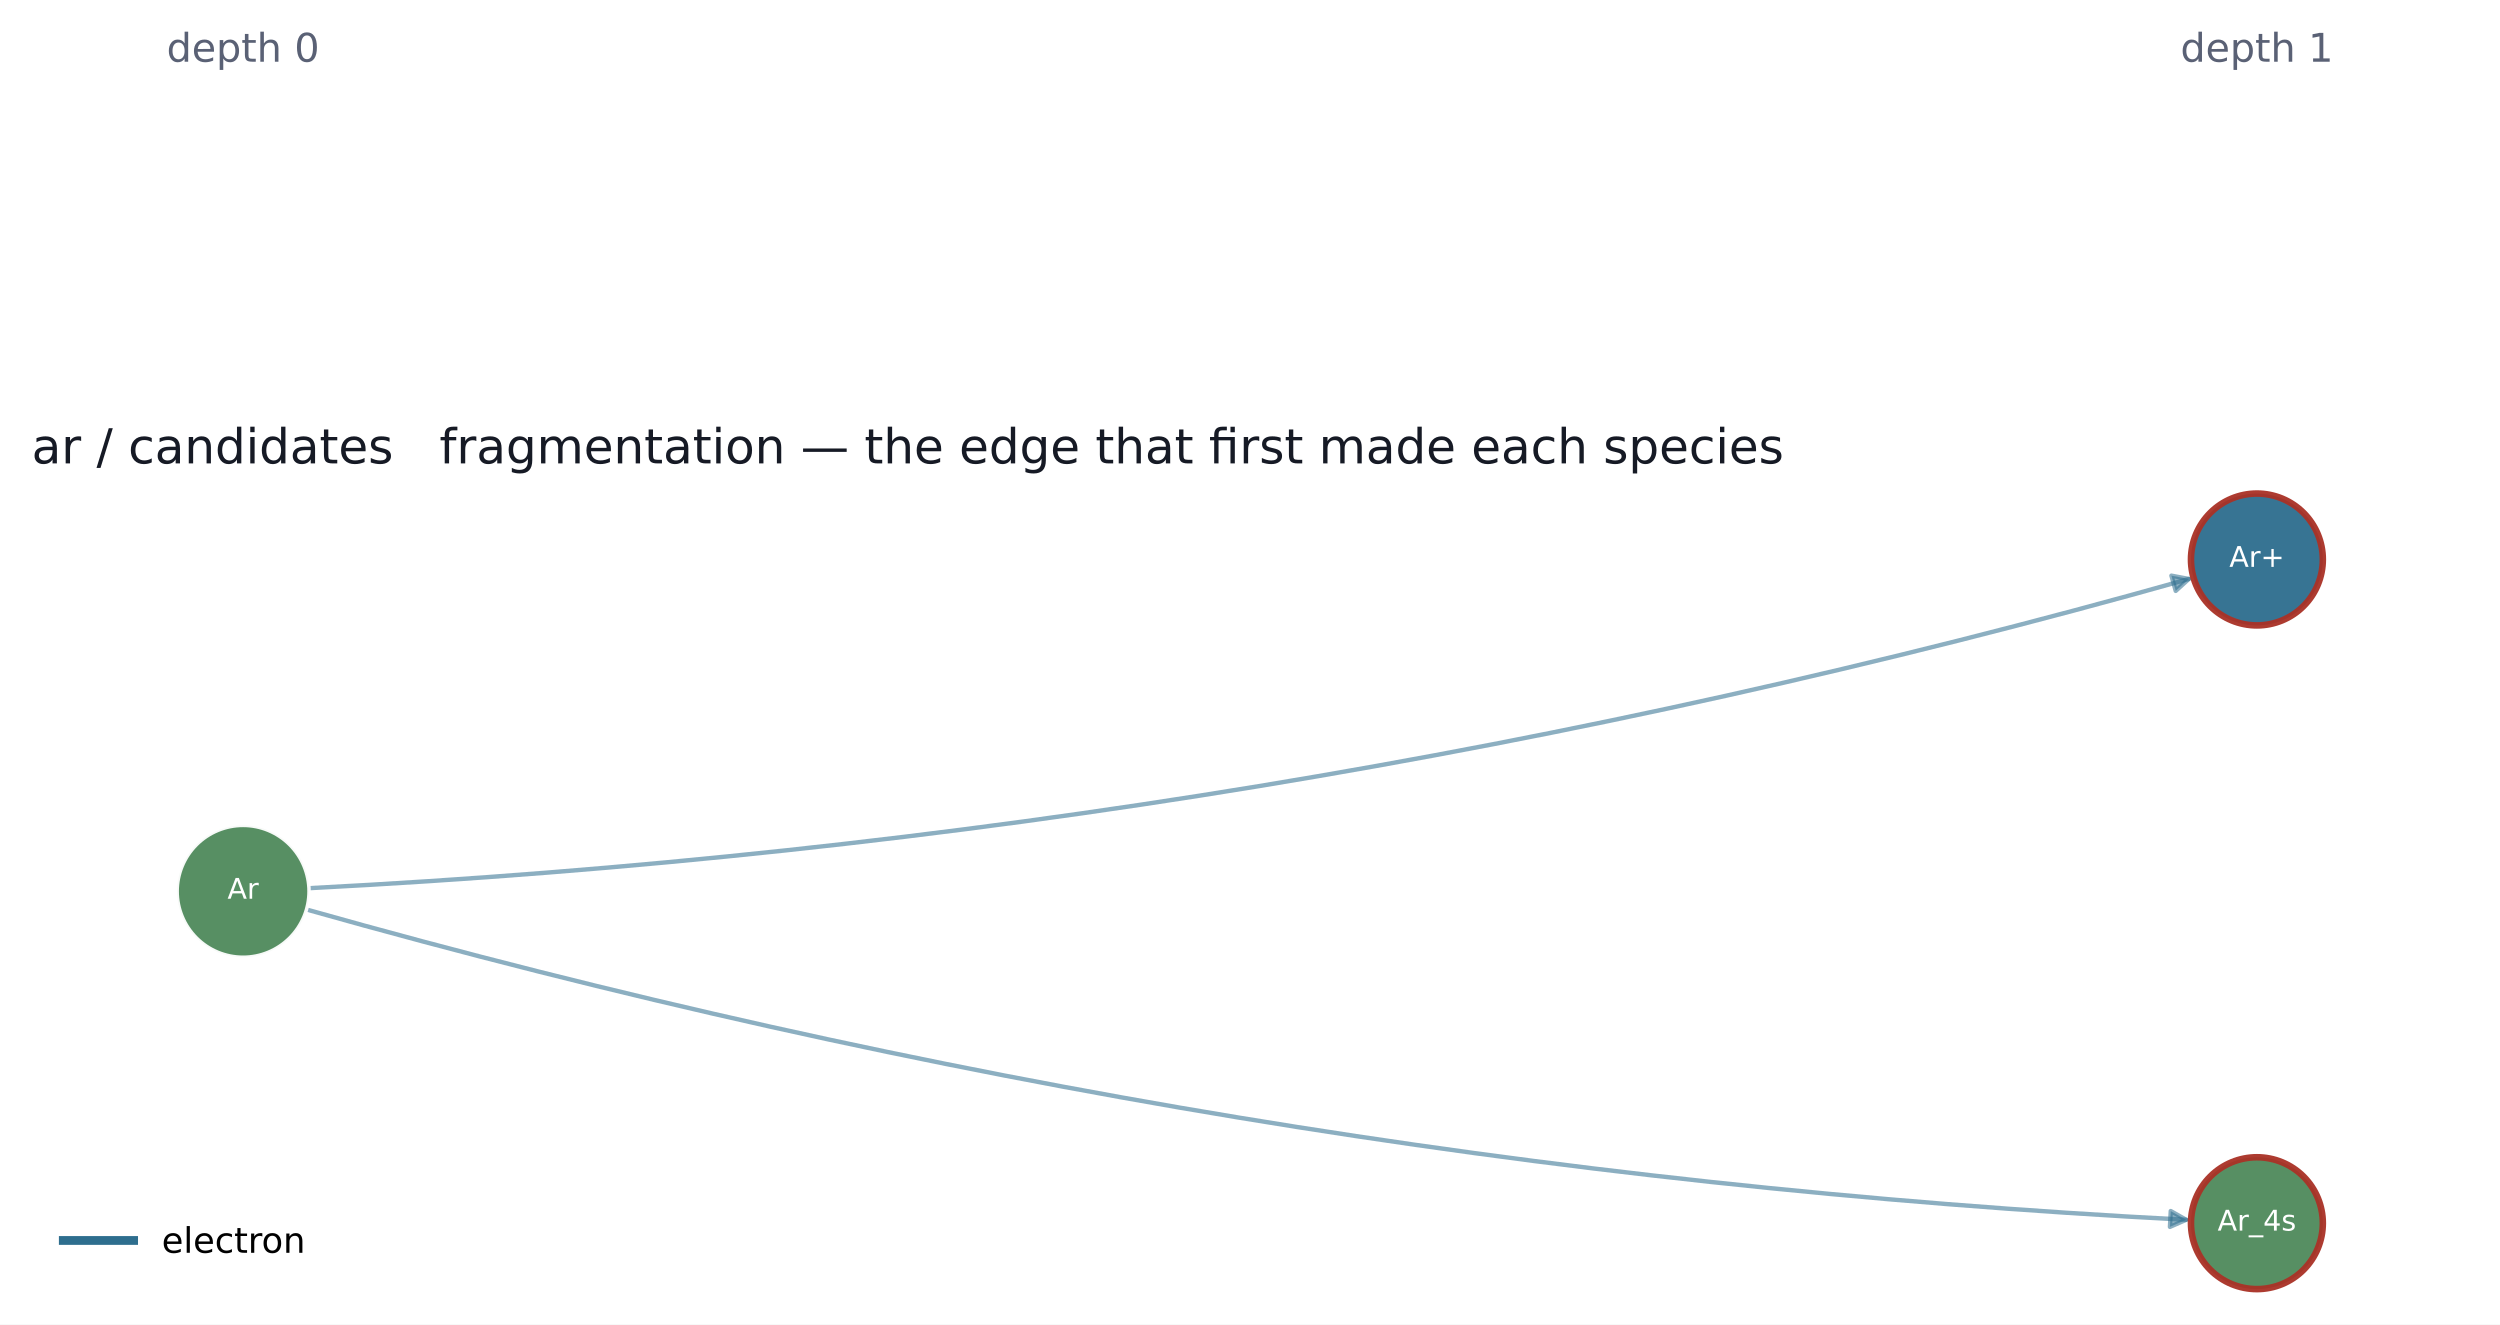
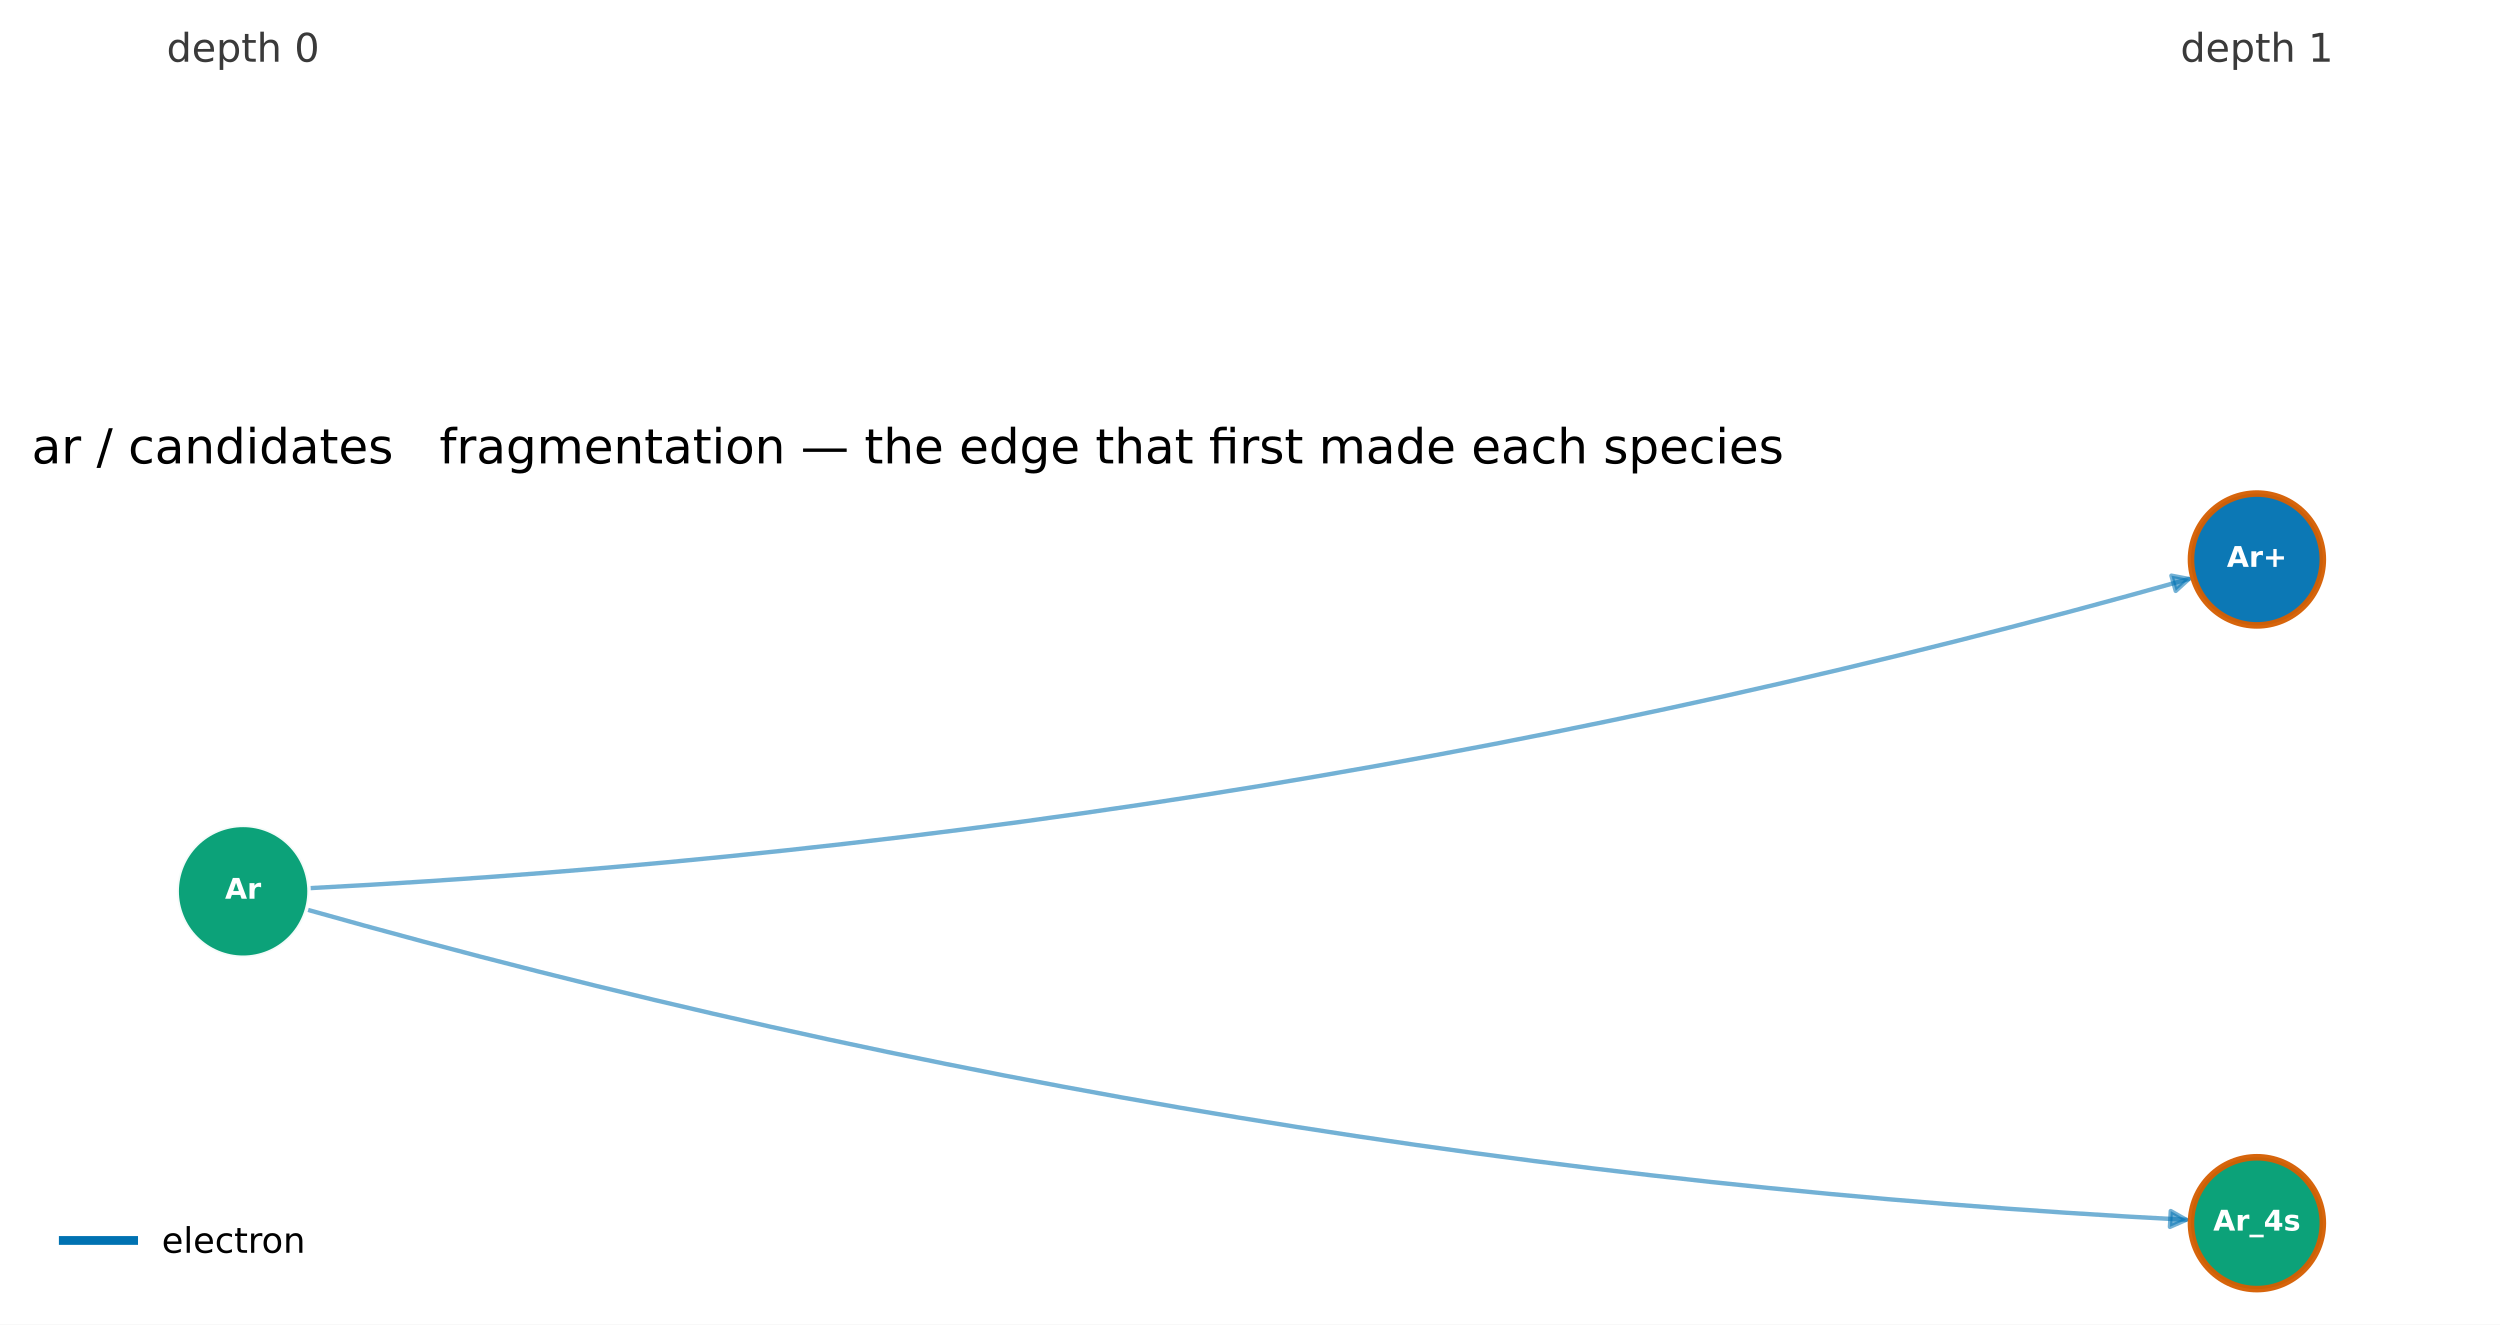
<svg xmlns="http://www.w3.org/2000/svg" xmlns:xlink="http://www.w3.org/1999/xlink" width="568.8pt" height="301.353pt" viewBox="0 0 568.8 301.353" version="1.1">
  <defs>
    <style type="text/css">*{stroke-linejoin: round; stroke-linecap: butt}</style>
  </defs>
  <g id="figure_1">
    <g id="patch_1">
      <path d="M 0 301.353  L 568.8 301.353  L 568.8 0  L 0 0  z " style="fill: #ffffff" />
    </g>
    <g id="axes_1">
      <g id="patch_2">
-         <path d="M 69.727 206.925  Q 280.15 266.33 497.392 277.525  " clip-path="url(#pffac4af036)" style="fill: none; stroke: #2e6e8e; stroke-opacity: 0.55; stroke-linecap: round" />
-         <path d="M 493.889 275.542  L 497.392 277.525  L 493.704 279.138  z " clip-path="url(#pffac4af036)" style="fill: #2e6e8e; fill-opacity: 0.55; stroke: #2e6e8e; stroke-opacity: 0.55; stroke-linecap: round" />
+         <path d="M 69.727 206.925  Q 280.15 266.33 497.392 277.525  " clip-path="url(#p463a6c3125)" style="fill: none; stroke: #0072b2; stroke-opacity: 0.55; stroke-linecap: round" />
+         <path d="M 493.889 275.542  L 497.392 277.525  L 493.704 279.138  z " clip-path="url(#p463a6c3125)" style="fill: #0072b2; fill-opacity: 0.55; stroke: #0072b2; stroke-opacity: 0.55; stroke-linecap: round" />
      </g>
      <g id="patch_3">
-         <path d="M 70.29 202.08  Q 288.648 190.828 497.995 131.726  " clip-path="url(#pffac4af036)" style="fill: none; stroke: #2e6e8e; stroke-opacity: 0.55; stroke-linecap: round" />
-         <path d="M 494.041 130.972  L 497.995 131.726  L 495.019 134.437  z " clip-path="url(#pffac4af036)" style="fill: #2e6e8e; fill-opacity: 0.55; stroke: #2e6e8e; stroke-opacity: 0.55; stroke-linecap: round" />
+         <path d="M 70.29 202.08  Q 288.648 190.828 497.995 131.726  " clip-path="url(#p463a6c3125)" style="fill: none; stroke: #0072b2; stroke-opacity: 0.55; stroke-linecap: round" />
+         <path d="M 494.041 130.972  L 497.995 131.726  L 495.019 134.437  z " clip-path="url(#p463a6c3125)" style="fill: #0072b2; fill-opacity: 0.55; stroke: #0072b2; stroke-opacity: 0.55; stroke-linecap: round" />
      </g>
      <g id="PathCollection_1">
        <defs>
-           <path id="C0_0_6a5d01394a" d="M 0 15  C 3.978 15 7.794 13.42 10.607 10.607  C 13.42 7.794 15 3.978 15 -0  C 15 -3.978 13.42 -7.794 10.607 -10.607  C 7.794 -13.42 3.978 -15 0 -15  C -3.978 -15 -7.794 -13.42 -10.607 -10.607  C -13.42 -7.794 -15 -3.978 -15 0  C -15 3.978 -13.42 7.794 -10.607 10.607  C -7.794 13.42 -3.978 15 0 15  z " />
+           <path id="C0_0_e25c665927" d="M 0 15  C 3.978 15 7.794 13.42 10.607 10.607  C 13.42 7.794 15 3.978 15 -0  C 15 -3.978 13.42 -7.794 10.607 -10.607  C 7.794 -13.42 3.978 -15 0 -15  C -3.978 -15 -7.794 -13.42 -10.607 -10.607  C -13.42 -7.794 -15 -3.978 -15 0  C -15 3.978 -13.42 7.794 -10.607 10.607  C -7.794 13.42 -3.978 15 0 15  z " />
        </defs>
-         <g clip-path="url(#pffac4af036)">
-           <use xlink:href="#C0_0_6a5d01394a" x="55.309" y="202.795" style="fill: #4f8a5c; fill-opacity: 0.95; stroke: #ffffff; stroke-opacity: 0.95; stroke-width: 0.8" />
-         </g>
-         <g clip-path="url(#pffac4af036)">
-           <use xlink:href="#C0_0_6a5d01394a" x="513.491" y="127.293" style="fill: #2e6e8e; fill-opacity: 0.95; stroke: #a93226; stroke-opacity: 0.95; stroke-width: 1.5" />
-         </g>
-         <g clip-path="url(#pffac4af036)">
-           <use xlink:href="#C0_0_6a5d01394a" x="513.491" y="278.298" style="fill: #4f8a5c; fill-opacity: 0.95; stroke: #a93226; stroke-opacity: 0.95; stroke-width: 1.5" />
+         <g clip-path="url(#p463a6c3125)">
+           <use xlink:href="#C0_0_e25c665927" x="55.309" y="202.795" style="fill: #009e73; fill-opacity: 0.95; stroke: #ffffff; stroke-opacity: 0.95; stroke-width: 0.8" />
+         </g>
+         <g clip-path="url(#p463a6c3125)">
+           <use xlink:href="#C0_0_e25c665927" x="513.491" y="127.293" style="fill: #0072b2; fill-opacity: 0.95; stroke: #d55e00; stroke-opacity: 0.95; stroke-width: 1.5" />
+         </g>
+         <g clip-path="url(#p463a6c3125)">
+           <use xlink:href="#C0_0_e25c665927" x="513.491" y="278.298" style="fill: #009e73; fill-opacity: 0.95; stroke: #d55e00; stroke-opacity: 0.95; stroke-width: 1.5" />
        </g>
      </g>
      <g id="text_1">
-         <g clip-path="url(#pffac4af036)">
-           <g style="fill: #ffffff" transform="translate(51.74983 204.4836) scale(0.065 -0.065)">
-             <defs>
-               <path id="DejaVuSans-24" d="M 2188 4044  L 1331 1722  L 3047 1722  L 2188 4044  z M 1831 4666  L 2547 4666  L 4325 0  L 3669 0  L 3244 1197  L 1141 1197  L 716 0  L 50 0  L 1831 4666  z " transform="scale(0.015625)" />
-               <path id="DejaVuSans-55" d="M 2631 2963  Q 2534 3019 2420 3045  Q 2306 3072 2169 3072  Q 1681 3072 1420 2755  Q 1159 2438 1159 1844  L 1159 0  L 581 0  L 581 3500  L 1159 3500  L 1159 2956  Q 1341 3275 1631 3429  Q 1922 3584 2338 3584  Q 2397 3584 2469 3576  Q 2541 3569 2628 3553  L 2631 2963  z " transform="scale(0.015625)" />
-             </defs>
-             <use xlink:href="#DejaVuSans-24" />
-             <use xlink:href="#DejaVuSans-55" transform="translate(68.40625 0)" />
+         <g clip-path="url(#p463a6c3125)">
+           <g style="fill: #ffffff" transform="translate(51.19124 204.4836) scale(0.065 -0.065)">
+             <defs>
+               <path id="DejaVuSans-Bold-24" d="M 3419 850  L 1538 850  L 1241 0  L 31 0  L 1759 4666  L 3194 4666  L 4922 0  L 3713 0  L 3419 850  z M 1838 1716  L 3116 1716  L 2478 3572  L 1838 1716  z " transform="scale(0.015625)" />
+               <path id="DejaVuSans-Bold-55" d="M 3138 2547  Q 2991 2616 2845 2648  Q 2700 2681 2553 2681  Q 2122 2681 1889 2404  Q 1656 2128 1656 1613  L 1656 0  L 538 0  L 538 3500  L 1656 3500  L 1656 2925  Q 1872 3269 2151 3426  Q 2431 3584 2822 3584  Q 2878 3584 2943 3579  Q 3009 3575 3134 3559  L 3138 2547  z " transform="scale(0.015625)" />
+             </defs>
+             <use xlink:href="#DejaVuSans-Bold-24" />
+             <use xlink:href="#DejaVuSans-Bold-55" transform="translate(77.39062 0)" />
          </g>
        </g>
      </g>
      <g id="text_2">
-         <g clip-path="url(#pffac4af036)">
-           <g style="fill: #ffffff" transform="translate(507.2083 128.981) scale(0.065 -0.065)">
-             <defs>
-               <path id="DejaVuSans-e" d="M 2944 4013  L 2944 2272  L 4684 2272  L 4684 1741  L 2944 1741  L 2944 0  L 2419 0  L 2419 1741  L 678 1741  L 678 2272  L 2419 2272  L 2419 4013  L 2944 4013  z " transform="scale(0.015625)" />
-             </defs>
-             <use xlink:href="#DejaVuSans-24" />
-             <use xlink:href="#DejaVuSans-55" transform="translate(68.40625 0)" />
-             <use xlink:href="#DejaVuSans-e" transform="translate(109.5156 0)" />
+         <g clip-path="url(#p463a6c3125)">
+           <g style="fill: #ffffff" transform="translate(506.6497 128.981) scale(0.065 -0.065)">
+             <defs>
+               <path id="DejaVuSans-Bold-e" d="M 3053 4013  L 3053 2375  L 4684 2375  L 4684 1638  L 3053 1638  L 3053 0  L 2309 0  L 2309 1638  L 678 1638  L 678 2375  L 2309 2375  L 2309 4013  L 3053 4013  z " transform="scale(0.015625)" />
+             </defs>
+             <use xlink:href="#DejaVuSans-Bold-24" />
+             <use xlink:href="#DejaVuSans-Bold-55" transform="translate(77.39062 0)" />
+             <use xlink:href="#DejaVuSans-Bold-e" transform="translate(126.7031 0)" />
          </g>
        </g>
      </g>
      <g id="text_3">
-         <g clip-path="url(#pffac4af036)">
-           <g style="fill: #ffffff" transform="translate(504.5458 279.9863) scale(0.065 -0.065)">
-             <defs>
-               <path id="DejaVuSans-42" d="M 3263 -1063  L 3263 -1509  L -63 -1509  L -63 -1063  L 3263 -1063  z " transform="scale(0.015625)" />
-               <path id="DejaVuSans-17" d="M 2419 4116  L 825 1625  L 2419 1625  L 2419 4116  z M 2253 4666  L 3047 4666  L 3047 1625  L 3713 1625  L 3713 1100  L 3047 1100  L 3047 0  L 2419 0  L 2419 1100  L 313 1100  L 313 1709  L 2253 4666  z " transform="scale(0.015625)" />
-               <path id="DejaVuSans-56" d="M 2834 3397  L 2834 2853  Q 2591 2978 2328 3040  Q 2066 3103 1784 3103  Q 1356 3103 1142 2972  Q 928 2841 928 2578  Q 928 2378 1081 2264  Q 1234 2150 1697 2047  L 1894 2003  Q 2506 1872 2764 1633  Q 3022 1394 3022 966  Q 3022 478 2636 193  Q 2250 -91 1575 -91  Q 1294 -91 989 -36  Q 684 19 347 128  L 347 722  Q 666 556 975 473  Q 1284 391 1588 391  Q 1994 391 2212 530  Q 2431 669 2431 922  Q 2431 1156 2273 1281  Q 2116 1406 1581 1522  L 1381 1569  Q 847 1681 609 1914  Q 372 2147 372 2553  Q 372 3047 722 3315  Q 1072 3584 1716 3584  Q 2034 3584 2315 3537  Q 2597 3491 2834 3397  z " transform="scale(0.015625)" />
-             </defs>
-             <use xlink:href="#DejaVuSans-24" />
-             <use xlink:href="#DejaVuSans-55" transform="translate(68.40625 0)" />
-             <use xlink:href="#DejaVuSans-42" transform="translate(109.5156 0)" />
-             <use xlink:href="#DejaVuSans-17" transform="translate(159.5156 0)" />
-             <use xlink:href="#DejaVuSans-56" transform="translate(223.1406 0)" />
+         <g clip-path="url(#p463a6c3125)">
+           <g style="fill: #ffffff" transform="translate(503.5525 279.9863) scale(0.065 -0.065)">
+             <defs>
+               <path id="DejaVuSans-Bold-42" d="M 3200 -916  L 3200 -1509  L 0 -1509  L 0 -916  L 3200 -916  z " transform="scale(0.015625)" />
+               <path id="DejaVuSans-Bold-17" d="M 2356 3675  L 1038 1722  L 2356 1722  L 2356 3675  z M 2156 4666  L 3494 4666  L 3494 1722  L 4159 1722  L 4159 850  L 3494 850  L 3494 0  L 2356 0  L 2356 850  L 288 850  L 288 1881  L 2156 4666  z " transform="scale(0.015625)" />
+               <path id="DejaVuSans-Bold-56" d="M 3272 3391  L 3272 2541  Q 2913 2691 2578 2766  Q 2244 2841 1947 2841  Q 1628 2841 1473 2761  Q 1319 2681 1319 2516  Q 1319 2381 1436 2309  Q 1553 2238 1856 2203  L 2053 2175  Q 2913 2066 3209 1816  Q 3506 1566 3506 1031  Q 3506 472 3093 190  Q 2681 -91 1863 -91  Q 1516 -91 1145 -36  Q 775 19 384 128  L 384 978  Q 719 816 1070 734  Q 1422 653 1784 653  Q 2113 653 2278 743  Q 2444 834 2444 1013  Q 2444 1163 2330 1236  Q 2216 1309 1875 1350  L 1678 1375  Q 931 1469 631 1722  Q 331 1975 331 2491  Q 331 3047 712 3315  Q 1094 3584 1881 3584  Q 2191 3584 2531 3537  Q 2872 3491 3272 3391  z " transform="scale(0.015625)" />
+             </defs>
+             <use xlink:href="#DejaVuSans-Bold-24" />
+             <use xlink:href="#DejaVuSans-Bold-55" transform="translate(77.39062 0)" />
+             <use xlink:href="#DejaVuSans-Bold-42" transform="translate(126.7031 0)" />
+             <use xlink:href="#DejaVuSans-Bold-17" transform="translate(176.7031 0)" />
+             <use xlink:href="#DejaVuSans-Bold-56" transform="translate(246.2812 0)" />
          </g>
        </g>
      </g>
      <g id="text_4">
-         <g style="fill: #5a6175" transform="translate(37.91729 14.03859) scale(0.09 -0.09)">
+         <g style="fill: #3a3a3a" transform="translate(37.91729 14.03859) scale(0.09 -0.09)">
          <defs>
            <path id="DejaVuSans-47" d="M 2906 2969  L 2906 4863  L 3481 4863  L 3481 0  L 2906 0  L 2906 525  Q 2725 213 2448 61  Q 2172 -91 1784 -91  Q 1150 -91 751 415  Q 353 922 353 1747  Q 353 2572 751 3078  Q 1150 3584 1784 3584  Q 2172 3584 2448 3432  Q 2725 3281 2906 2969  z M 947 1747  Q 947 1113 1208 752  Q 1469 391 1925 391  Q 2381 391 2643 752  Q 2906 1113 2906 1747  Q 2906 2381 2643 2742  Q 2381 3103 1925 3103  Q 1469 3103 1208 2742  Q 947 2381 947 1747  z " transform="scale(0.015625)" />
            <path id="DejaVuSans-48" d="M 3597 1894  L 3597 1613  L 953 1613  Q 991 1019 1311 708  Q 1631 397 2203 397  Q 2534 397 2845 478  Q 3156 559 3463 722  L 3463 178  Q 3153 47 2828 -22  Q 2503 -91 2169 -91  Q 1331 -91 842 396  Q 353 884 353 1716  Q 353 2575 817 3079  Q 1281 3584 2069 3584  Q 2775 3584 3186 3129  Q 3597 2675 3597 1894  z M 3022 2063  Q 3016 2534 2758 2815  Q 2500 3097 2075 3097  Q 1594 3097 1305 2825  Q 1016 2553 972 2059  L 3022 2063  z " transform="scale(0.015625)" />
            <path id="DejaVuSans-53" d="M 1159 525  L 1159 -1331  L 581 -1331  L 581 3500  L 1159 3500  L 1159 2969  Q 1341 3281 1617 3432  Q 1894 3584 2278 3584  Q 2916 3584 3314 3078  Q 3713 2572 3713 1747  Q 3713 922 3314 415  Q 2916 -91 2278 -91  Q 1894 -91 1617 61  Q 1341 213 1159 525  z M 3116 1747  Q 3116 2381 2855 2742  Q 2594 3103 2138 3103  Q 1681 3103 1420 2742  Q 1159 2381 1159 1747  Q 1159 1113 1420 752  Q 1681 391 2138 391  Q 2594 391 2855 752  Q 3116 1113 3116 1747  z " transform="scale(0.015625)" />
            <path id="DejaVuSans-57" d="M 1172 4494  L 1172 3500  L 2356 3500  L 2356 3053  L 1172 3053  L 1172 1153  Q 1172 725 1289 603  Q 1406 481 1766 481  L 2356 481  L 2356 0  L 1766 0  Q 1100 0 847 248  Q 594 497 594 1153  L 594 3053  L 172 3053  L 172 3500  L 594 3500  L 594 4494  L 1172 4494  z " transform="scale(0.015625)" />
            <path id="DejaVuSans-4b" d="M 3513 2113  L 3513 0  L 2938 0  L 2938 2094  Q 2938 2591 2744 2837  Q 2550 3084 2163 3084  Q 1697 3084 1428 2787  Q 1159 2491 1159 1978  L 1159 0  L 581 0  L 581 4863  L 1159 4863  L 1159 2956  Q 1366 3272 1645 3428  Q 1925 3584 2291 3584  Q 2894 3584 3203 3211  Q 3513 2838 3513 2113  z " transform="scale(0.015625)" />
            <path id="DejaVuSans-3" transform="scale(0.015625)" />
            <path id="DejaVuSans-13" d="M 2034 4250  Q 1547 4250 1301 3770  Q 1056 3291 1056 2328  Q 1056 1369 1301 889  Q 1547 409 2034 409  Q 2525 409 2770 889  Q 3016 1369 3016 2328  Q 3016 3291 2770 3770  Q 2525 4250 2034 4250  z M 2034 4750  Q 2819 4750 3233 4129  Q 3647 3509 3647 2328  Q 3647 1150 3233 529  Q 2819 -91 2034 -91  Q 1250 -91 836 529  Q 422 1150 422 2328  Q 422 3509 836 4129  Q 1250 4750 2034 4750  z " transform="scale(0.015625)" />
          </defs>
          <use xlink:href="#DejaVuSans-47" />
          <use xlink:href="#DejaVuSans-48" transform="translate(63.48438 0)" />
          <use xlink:href="#DejaVuSans-53" transform="translate(125.0156 0)" />
          <use xlink:href="#DejaVuSans-57" transform="translate(188.5 0)" />
          <use xlink:href="#DejaVuSans-4b" transform="translate(227.7031 0)" />
          <use xlink:href="#DejaVuSans-3" transform="translate(291.0781 0)" />
          <use xlink:href="#DejaVuSans-13" transform="translate(322.8594 0)" />
        </g>
      </g>
      <g id="text_5">
-         <g style="fill: #5a6175" transform="translate(496.0991 14.03859) scale(0.09 -0.09)">
+         <g style="fill: #3a3a3a" transform="translate(496.0991 14.03859) scale(0.09 -0.09)">
          <defs>
            <path id="DejaVuSans-14" d="M 794 531  L 1825 531  L 1825 4091  L 703 3866  L 703 4441  L 1819 4666  L 2450 4666  L 2450 531  L 3481 531  L 3481 0  L 794 0  L 794 531  z " transform="scale(0.015625)" />
          </defs>
          <use xlink:href="#DejaVuSans-47" />
          <use xlink:href="#DejaVuSans-48" transform="translate(63.48438 0)" />
          <use xlink:href="#DejaVuSans-53" transform="translate(125.0156 0)" />
          <use xlink:href="#DejaVuSans-57" transform="translate(188.5 0)" />
          <use xlink:href="#DejaVuSans-4b" transform="translate(227.7031 0)" />
          <use xlink:href="#DejaVuSans-3" transform="translate(291.0781 0)" />
          <use xlink:href="#DejaVuSans-14" transform="translate(322.8594 0)" />
        </g>
      </g>
      <g id="text_6">
-         <g style="fill: #161a25" transform="translate(7.2 105.437) scale(0.11 -0.11)">
+         <g transform="translate(7.2 105.437) scale(0.11 -0.11)">
          <defs>
            <path id="DejaVuSans-44" d="M 2194 1759  Q 1497 1759 1228 1600  Q 959 1441 959 1056  Q 959 750 1161 570  Q 1363 391 1709 391  Q 2188 391 2477 730  Q 2766 1069 2766 1631  L 2766 1759  L 2194 1759  z M 3341 1997  L 3341 0  L 2766 0  L 2766 531  Q 2569 213 2275 61  Q 1981 -91 1556 -91  Q 1019 -91 701 211  Q 384 513 384 1019  Q 384 1609 779 1909  Q 1175 2209 1959 2209  L 2766 2209  L 2766 2266  Q 2766 2663 2505 2880  Q 2244 3097 1772 3097  Q 1472 3097 1187 3025  Q 903 2953 641 2809  L 641 3341  Q 956 3463 1253 3523  Q 1550 3584 1831 3584  Q 2591 3584 2966 3190  Q 3341 2797 3341 1997  z " transform="scale(0.015625)" />
+             <path id="DejaVuSans-55" d="M 2631 2963  Q 2534 3019 2420 3045  Q 2306 3072 2169 3072  Q 1681 3072 1420 2755  Q 1159 2438 1159 1844  L 1159 0  L 581 0  L 581 3500  L 1159 3500  L 1159 2956  Q 1341 3275 1631 3429  Q 1922 3584 2338 3584  Q 2397 3584 2469 3576  Q 2541 3569 2628 3553  L 2631 2963  z " transform="scale(0.015625)" />
            <path id="DejaVuSans-12" d="M 1625 4666  L 2156 4666  L 531 -594  L 0 -594  L 1625 4666  z " transform="scale(0.015625)" />
            <path id="DejaVuSans-46" d="M 3122 3366  L 3122 2828  Q 2878 2963 2633 3030  Q 2388 3097 2138 3097  Q 1578 3097 1268 2742  Q 959 2388 959 1747  Q 959 1106 1268 751  Q 1578 397 2138 397  Q 2388 397 2633 464  Q 2878 531 3122 666  L 3122 134  Q 2881 22 2623 -34  Q 2366 -91 2075 -91  Q 1284 -91 818 406  Q 353 903 353 1747  Q 353 2603 823 3093  Q 1294 3584 2113 3584  Q 2378 3584 2631 3529  Q 2884 3475 3122 3366  z " transform="scale(0.015625)" />
            <path id="DejaVuSans-51" d="M 3513 2113  L 3513 0  L 2938 0  L 2938 2094  Q 2938 2591 2744 2837  Q 2550 3084 2163 3084  Q 1697 3084 1428 2787  Q 1159 2491 1159 1978  L 1159 0  L 581 0  L 581 3500  L 1159 3500  L 1159 2956  Q 1366 3272 1645 3428  Q 1925 3584 2291 3584  Q 2894 3584 3203 3211  Q 3513 2838 3513 2113  z " transform="scale(0.015625)" />
            <path id="DejaVuSans-4c" d="M 603 3500  L 1178 3500  L 1178 0  L 603 0  L 603 3500  z M 603 4863  L 1178 4863  L 1178 4134  L 603 4134  L 603 4863  z " transform="scale(0.015625)" />
+             <path id="DejaVuSans-56" d="M 2834 3397  L 2834 2853  Q 2591 2978 2328 3040  Q 2066 3103 1784 3103  Q 1356 3103 1142 2972  Q 928 2841 928 2578  Q 928 2378 1081 2264  Q 1234 2150 1697 2047  L 1894 2003  Q 2506 1872 2764 1633  Q 3022 1394 3022 966  Q 3022 478 2636 193  Q 2250 -91 1575 -91  Q 1294 -91 989 -36  Q 684 19 347 128  L 347 722  Q 666 556 975 473  Q 1284 391 1588 391  Q 1994 391 2212 530  Q 2431 669 2431 922  Q 2431 1156 2273 1281  Q 2116 1406 1581 1522  L 1381 1569  Q 847 1681 609 1914  Q 372 2147 372 2553  Q 372 3047 722 3315  Q 1072 3584 1716 3584  Q 2034 3584 2315 3537  Q 2597 3491 2834 3397  z " transform="scale(0.015625)" />
            <path id="DejaVuSans-49" d="M 2375 4863  L 2375 4384  L 1825 4384  Q 1516 4384 1395 4259  Q 1275 4134 1275 3809  L 1275 3500  L 2222 3500  L 2222 3053  L 1275 3053  L 1275 0  L 697 0  L 697 3053  L 147 3053  L 147 3500  L 697 3500  L 697 3744  Q 697 4328 969 4595  Q 1241 4863 1831 4863  L 2375 4863  z " transform="scale(0.015625)" />
            <path id="DejaVuSans-4a" d="M 2906 1791  Q 2906 2416 2648 2759  Q 2391 3103 1925 3103  Q 1463 3103 1205 2759  Q 947 2416 947 1791  Q 947 1169 1205 825  Q 1463 481 1925 481  Q 2391 481 2648 825  Q 2906 1169 2906 1791  z M 3481 434  Q 3481 -459 3084 -895  Q 2688 -1331 1869 -1331  Q 1566 -1331 1297 -1286  Q 1028 -1241 775 -1147  L 775 -588  Q 1028 -725 1275 -790  Q 1522 -856 1778 -856  Q 2344 -856 2625 -561  Q 2906 -266 2906 331  L 2906 616  Q 2728 306 2450 153  Q 2172 0 1784 0  Q 1141 0 747 490  Q 353 981 353 1791  Q 353 2603 747 3093  Q 1141 3584 1784 3584  Q 2172 3584 2450 3431  Q 2728 3278 2906 2969  L 2906 3500  L 3481 3500  L 3481 434  z " transform="scale(0.015625)" />
            <path id="DejaVuSans-50" d="M 3328 2828  Q 3544 3216 3844 3400  Q 4144 3584 4550 3584  Q 5097 3584 5394 3201  Q 5691 2819 5691 2113  L 5691 0  L 5113 0  L 5113 2094  Q 5113 2597 4934 2840  Q 4756 3084 4391 3084  Q 3944 3084 3684 2787  Q 3425 2491 3425 1978  L 3425 0  L 2847 0  L 2847 2094  Q 2847 2600 2669 2842  Q 2491 3084 2119 3084  Q 1678 3084 1418 2786  Q 1159 2488 1159 1978  L 1159 0  L 581 0  L 581 3500  L 1159 3500  L 1159 2956  Q 1356 3278 1631 3431  Q 1906 3584 2284 3584  Q 2666 3584 2933 3390  Q 3200 3197 3328 2828  z " transform="scale(0.015625)" />
            <path id="DejaVuSans-52" d="M 1959 3097  Q 1497 3097 1228 2736  Q 959 2375 959 1747  Q 959 1119 1226 758  Q 1494 397 1959 397  Q 2419 397 2687 759  Q 2956 1122 2956 1747  Q 2956 2369 2687 2733  Q 2419 3097 1959 3097  z M 1959 3584  Q 2709 3584 3137 3096  Q 3566 2609 3566 1747  Q 3566 888 3137 398  Q 2709 -91 1959 -91  Q 1206 -91 779 398  Q 353 888 353 1747  Q 353 2609 779 3096  Q 1206 3584 1959 3584  z " transform="scale(0.015625)" />
            <path id="DejaVuSans-af6" d="M 313 1978  L 6088 1978  L 6088 1528  L 313 1528  L 313 1978  z " transform="scale(0.015625)" />
            <path id="DejaVuSans-13af" d="M 3431 3500  L 3431 0  L 2853 0  L 2853 3053  L 1275 3053  L 1275 0  L 697 0  L 697 3053  L 147 3053  L 147 3500  L 697 3500  L 697 3744  Q 697 4316 967 4589  Q 1238 4863 1797 4863  L 2375 4863  L 2375 4384  L 1825 4384  Q 1516 4384 1395 4259  Q 1275 4134 1275 3809  L 1275 3500  L 3431 3500  z M 2853 4856  L 3431 4856  L 3431 4128  L 2853 4128  L 2853 4856  z " transform="scale(0.015625)" />
          </defs>
          <use xlink:href="#DejaVuSans-44" />
          <use xlink:href="#DejaVuSans-55" transform="translate(61.28125 0)" />
          <use xlink:href="#DejaVuSans-3" transform="translate(102.3906 0)" />
          <use xlink:href="#DejaVuSans-12" transform="translate(134.1719 0)" />
          <use xlink:href="#DejaVuSans-3" transform="translate(167.8594 0)" />
          <use xlink:href="#DejaVuSans-46" transform="translate(199.6406 0)" />
          <use xlink:href="#DejaVuSans-44" transform="translate(254.625 0)" />
          <use xlink:href="#DejaVuSans-51" transform="translate(315.9062 0)" />
          <use xlink:href="#DejaVuSans-47" transform="translate(379.2812 0)" />
          <use xlink:href="#DejaVuSans-4c" transform="translate(442.7656 0)" />
          <use xlink:href="#DejaVuSans-47" transform="translate(470.5469 0)" />
          <use xlink:href="#DejaVuSans-44" transform="translate(534.0312 0)" />
          <use xlink:href="#DejaVuSans-57" transform="translate(595.3125 0)" />
          <use xlink:href="#DejaVuSans-48" transform="translate(634.5156 0)" />
          <use xlink:href="#DejaVuSans-56" transform="translate(696.0469 0)" />
          <use xlink:href="#DejaVuSans-3" transform="translate(748.1406 0)" />
          <use xlink:href="#DejaVuSans-3" transform="translate(779.9219 0)" />
          <use xlink:href="#DejaVuSans-3" transform="translate(811.7031 0)" />
          <use xlink:href="#DejaVuSans-49" transform="translate(843.4844 0)" />
          <use xlink:href="#DejaVuSans-55" transform="translate(878.6875 0)" />
          <use xlink:href="#DejaVuSans-44" transform="translate(919.7969 0)" />
          <use xlink:href="#DejaVuSans-4a" transform="translate(981.0781 0)" />
          <use xlink:href="#DejaVuSans-50" transform="translate(1044.562 0)" />
          <use xlink:href="#DejaVuSans-48" transform="translate(1141.969 0)" />
          <use xlink:href="#DejaVuSans-51" transform="translate(1203.5 0)" />
          <use xlink:href="#DejaVuSans-57" transform="translate(1266.875 0)" />
          <use xlink:href="#DejaVuSans-44" transform="translate(1306.078 0)" />
          <use xlink:href="#DejaVuSans-57" transform="translate(1367.359 0)" />
          <use xlink:href="#DejaVuSans-4c" transform="translate(1406.562 0)" />
          <use xlink:href="#DejaVuSans-52" transform="translate(1434.344 0)" />
          <use xlink:href="#DejaVuSans-51" transform="translate(1495.531 0)" />
          <use xlink:href="#DejaVuSans-3" transform="translate(1558.906 0)" />
          <use xlink:href="#DejaVuSans-af6" transform="translate(1590.688 0)" />
          <use xlink:href="#DejaVuSans-3" transform="translate(1690.688 0)" />
          <use xlink:href="#DejaVuSans-57" transform="translate(1722.469 0)" />
          <use xlink:href="#DejaVuSans-4b" transform="translate(1761.672 0)" />
          <use xlink:href="#DejaVuSans-48" transform="translate(1825.047 0)" />
          <use xlink:href="#DejaVuSans-3" transform="translate(1886.578 0)" />
          <use xlink:href="#DejaVuSans-48" transform="translate(1918.359 0)" />
          <use xlink:href="#DejaVuSans-47" transform="translate(1979.891 0)" />
          <use xlink:href="#DejaVuSans-4a" transform="translate(2043.375 0)" />
          <use xlink:href="#DejaVuSans-48" transform="translate(2106.859 0)" />
          <use xlink:href="#DejaVuSans-3" transform="translate(2168.391 0)" />
          <use xlink:href="#DejaVuSans-57" transform="translate(2200.172 0)" />
          <use xlink:href="#DejaVuSans-4b" transform="translate(2239.375 0)" />
          <use xlink:href="#DejaVuSans-44" transform="translate(2302.75 0)" />
          <use xlink:href="#DejaVuSans-57" transform="translate(2364.031 0)" />
          <use xlink:href="#DejaVuSans-3" transform="translate(2403.234 0)" />
          <use xlink:href="#DejaVuSans-13af" transform="translate(2435.016 0)" />
          <use xlink:href="#DejaVuSans-55" transform="translate(2498 0)" />
          <use xlink:href="#DejaVuSans-56" transform="translate(2539.109 0)" />
          <use xlink:href="#DejaVuSans-57" transform="translate(2591.203 0)" />
          <use xlink:href="#DejaVuSans-3" transform="translate(2630.406 0)" />
          <use xlink:href="#DejaVuSans-50" transform="translate(2662.188 0)" />
          <use xlink:href="#DejaVuSans-44" transform="translate(2759.594 0)" />
          <use xlink:href="#DejaVuSans-47" transform="translate(2820.875 0)" />
          <use xlink:href="#DejaVuSans-48" transform="translate(2884.359 0)" />
          <use xlink:href="#DejaVuSans-3" transform="translate(2945.891 0)" />
          <use xlink:href="#DejaVuSans-48" transform="translate(2977.672 0)" />
          <use xlink:href="#DejaVuSans-44" transform="translate(3039.203 0)" />
          <use xlink:href="#DejaVuSans-46" transform="translate(3100.484 0)" />
          <use xlink:href="#DejaVuSans-4b" transform="translate(3155.469 0)" />
          <use xlink:href="#DejaVuSans-3" transform="translate(3218.844 0)" />
          <use xlink:href="#DejaVuSans-56" transform="translate(3250.625 0)" />
          <use xlink:href="#DejaVuSans-53" transform="translate(3302.719 0)" />
          <use xlink:href="#DejaVuSans-48" transform="translate(3366.203 0)" />
          <use xlink:href="#DejaVuSans-46" transform="translate(3427.734 0)" />
          <use xlink:href="#DejaVuSans-4c" transform="translate(3482.719 0)" />
          <use xlink:href="#DejaVuSans-48" transform="translate(3510.5 0)" />
          <use xlink:href="#DejaVuSans-56" transform="translate(3572.031 0)" />
        </g>
      </g>
      <g id="legend_1">
        <g id="line2d_1">
-           <path d="M 14.4 282.231  L 22.4 282.231  L 30.4 282.231  " style="fill: none; stroke: #2e6e8e; stroke-width: 2; stroke-linecap: square" />
+           <path d="M 14.4 282.231  L 22.4 282.231  L 30.4 282.231  " style="fill: none; stroke: #0072b2; stroke-width: 2; stroke-linecap: square" />
        </g>
        <g id="text_7">
          <g transform="translate(36.8 285.0315) scale(0.08 -0.08)">
            <defs>
              <path id="DejaVuSans-4f" d="M 603 4863  L 1178 4863  L 1178 0  L 603 0  L 603 4863  z " transform="scale(0.015625)" />
            </defs>
            <use xlink:href="#DejaVuSans-48" />
            <use xlink:href="#DejaVuSans-4f" transform="translate(61.53125 0)" />
            <use xlink:href="#DejaVuSans-48" transform="translate(89.3125 0)" />
            <use xlink:href="#DejaVuSans-46" transform="translate(150.8438 0)" />
            <use xlink:href="#DejaVuSans-57" transform="translate(205.8281 0)" />
            <use xlink:href="#DejaVuSans-55" transform="translate(245.0312 0)" />
            <use xlink:href="#DejaVuSans-52" transform="translate(283.9375 0)" />
            <use xlink:href="#DejaVuSans-51" transform="translate(345.125 0)" />
          </g>
        </g>
      </g>
    </g>
  </g>
  <defs>
-     <clipPath id="pffac4af036">
+     <clipPath id="p463a6c3125">
      <rect x="7.2" y="111.437" width="554.4" height="182.716" />
    </clipPath>
  </defs>
</svg>
